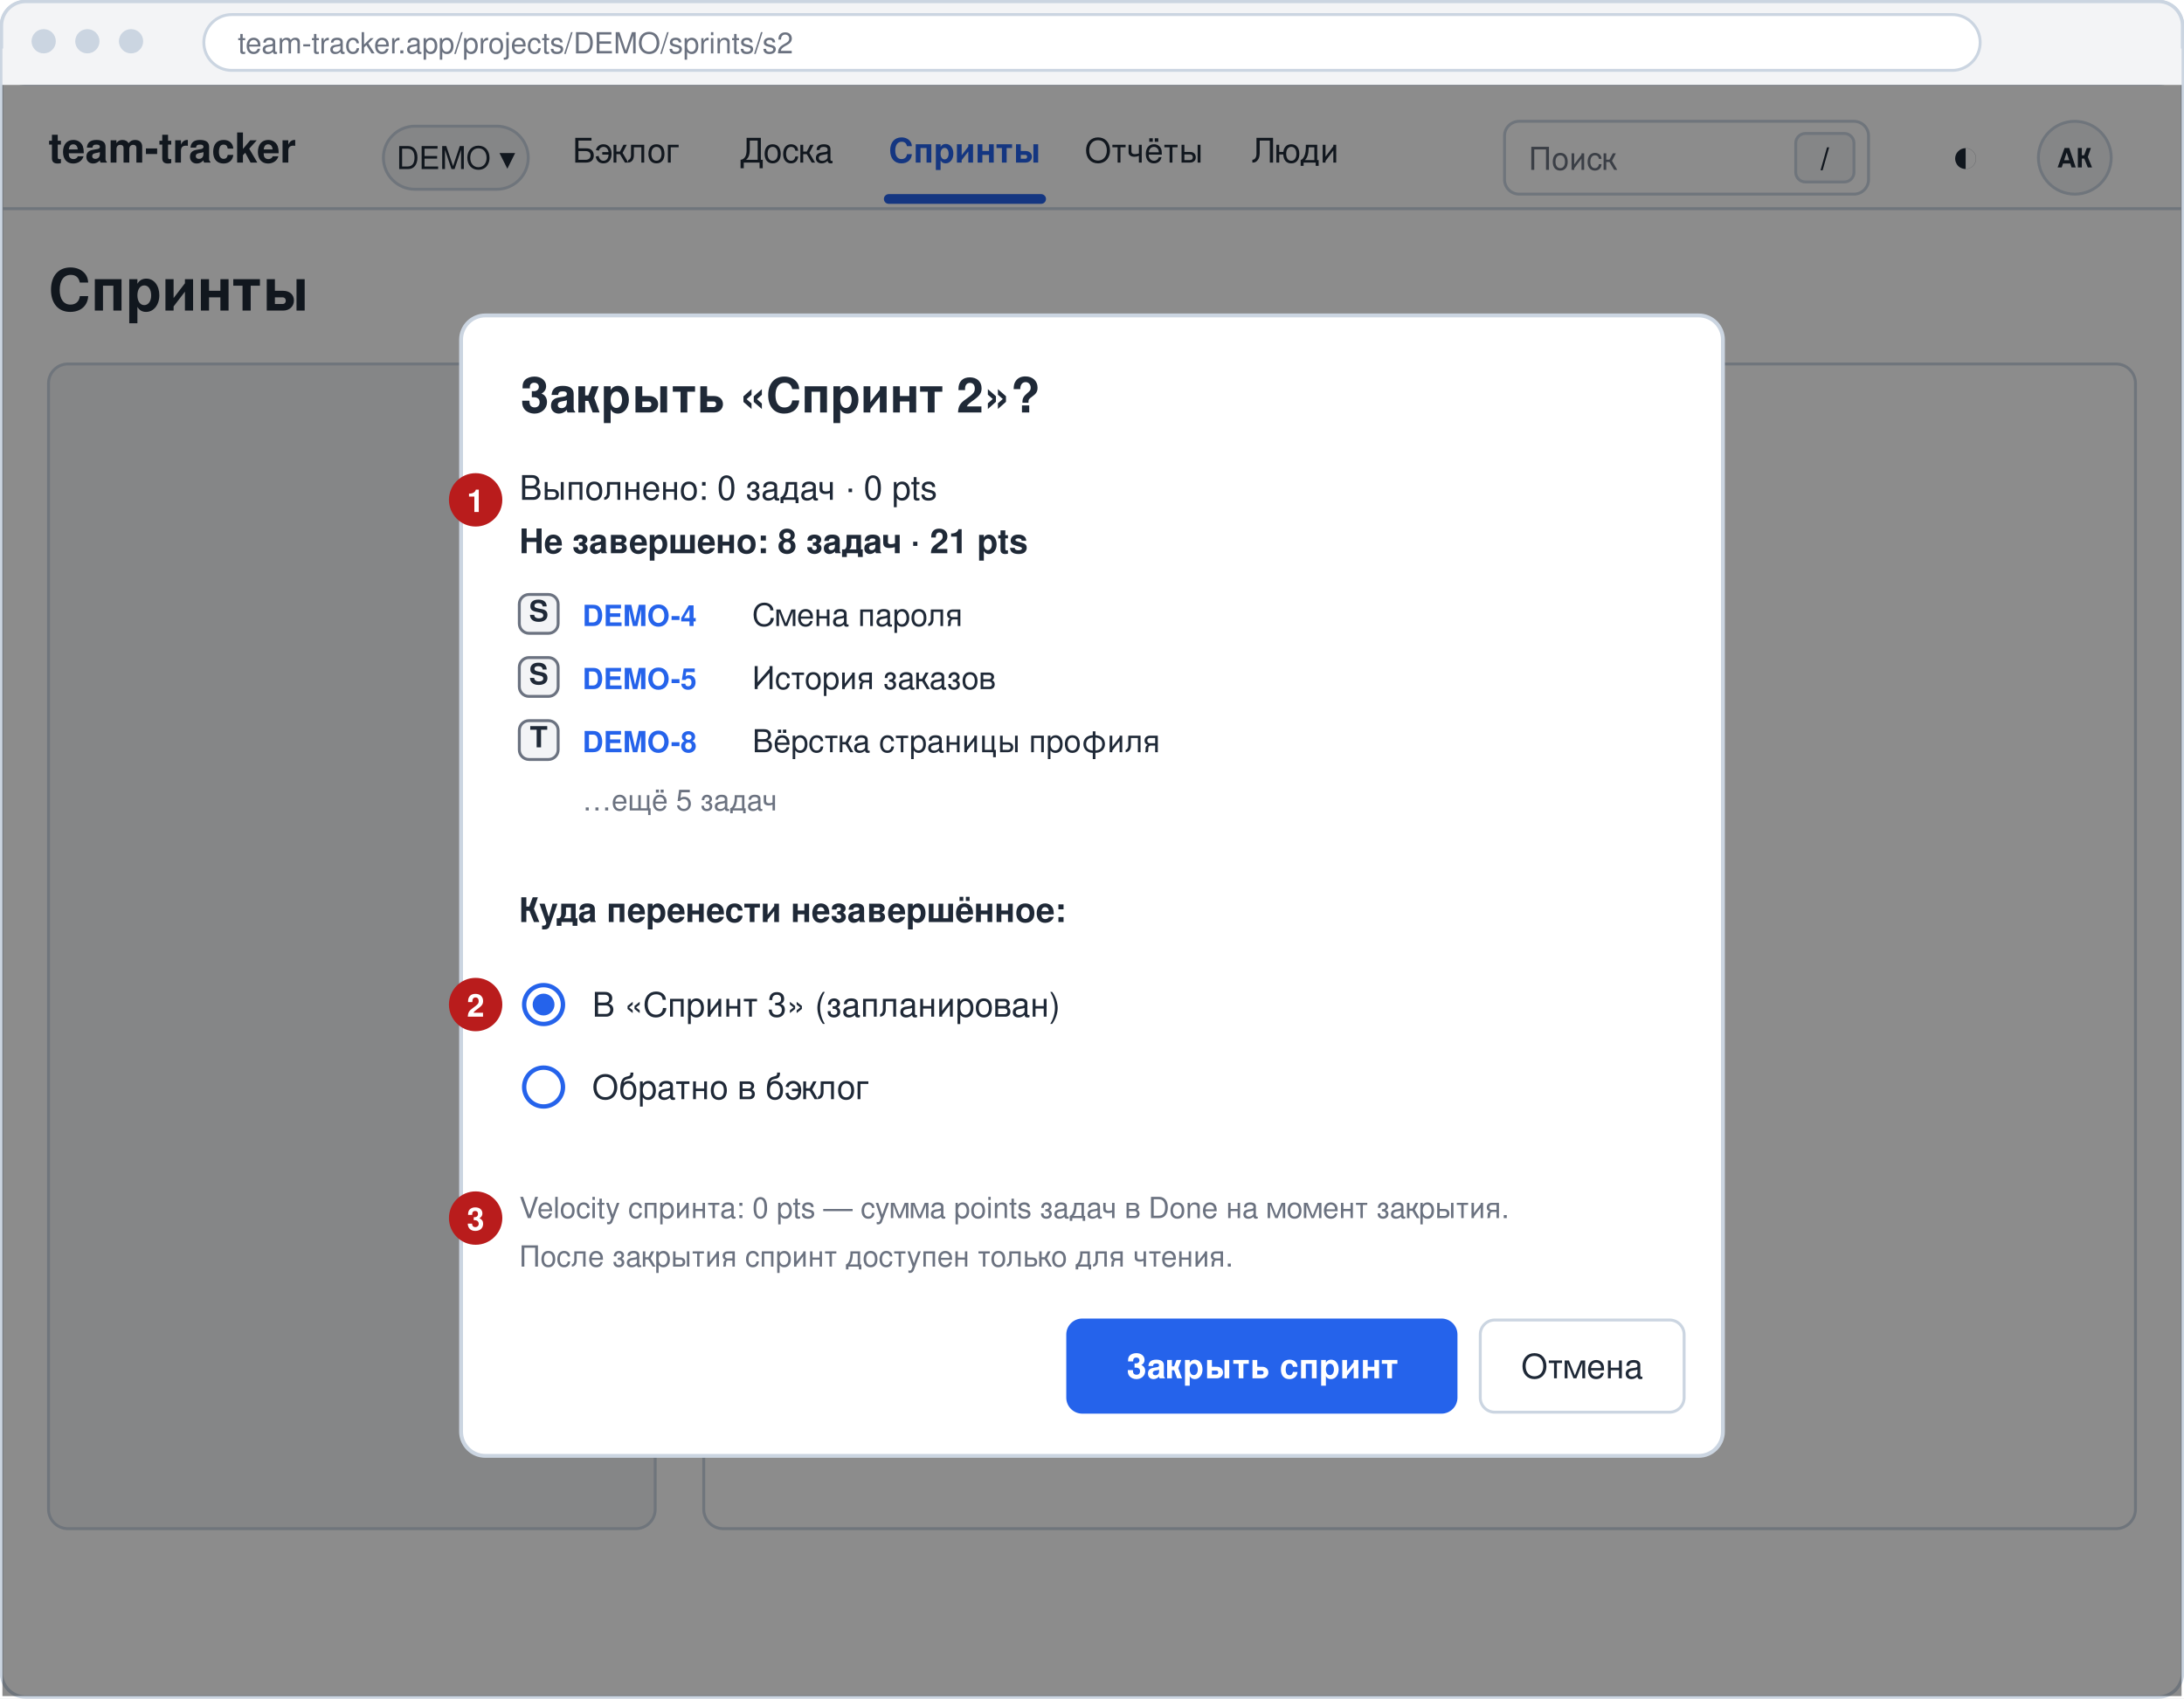
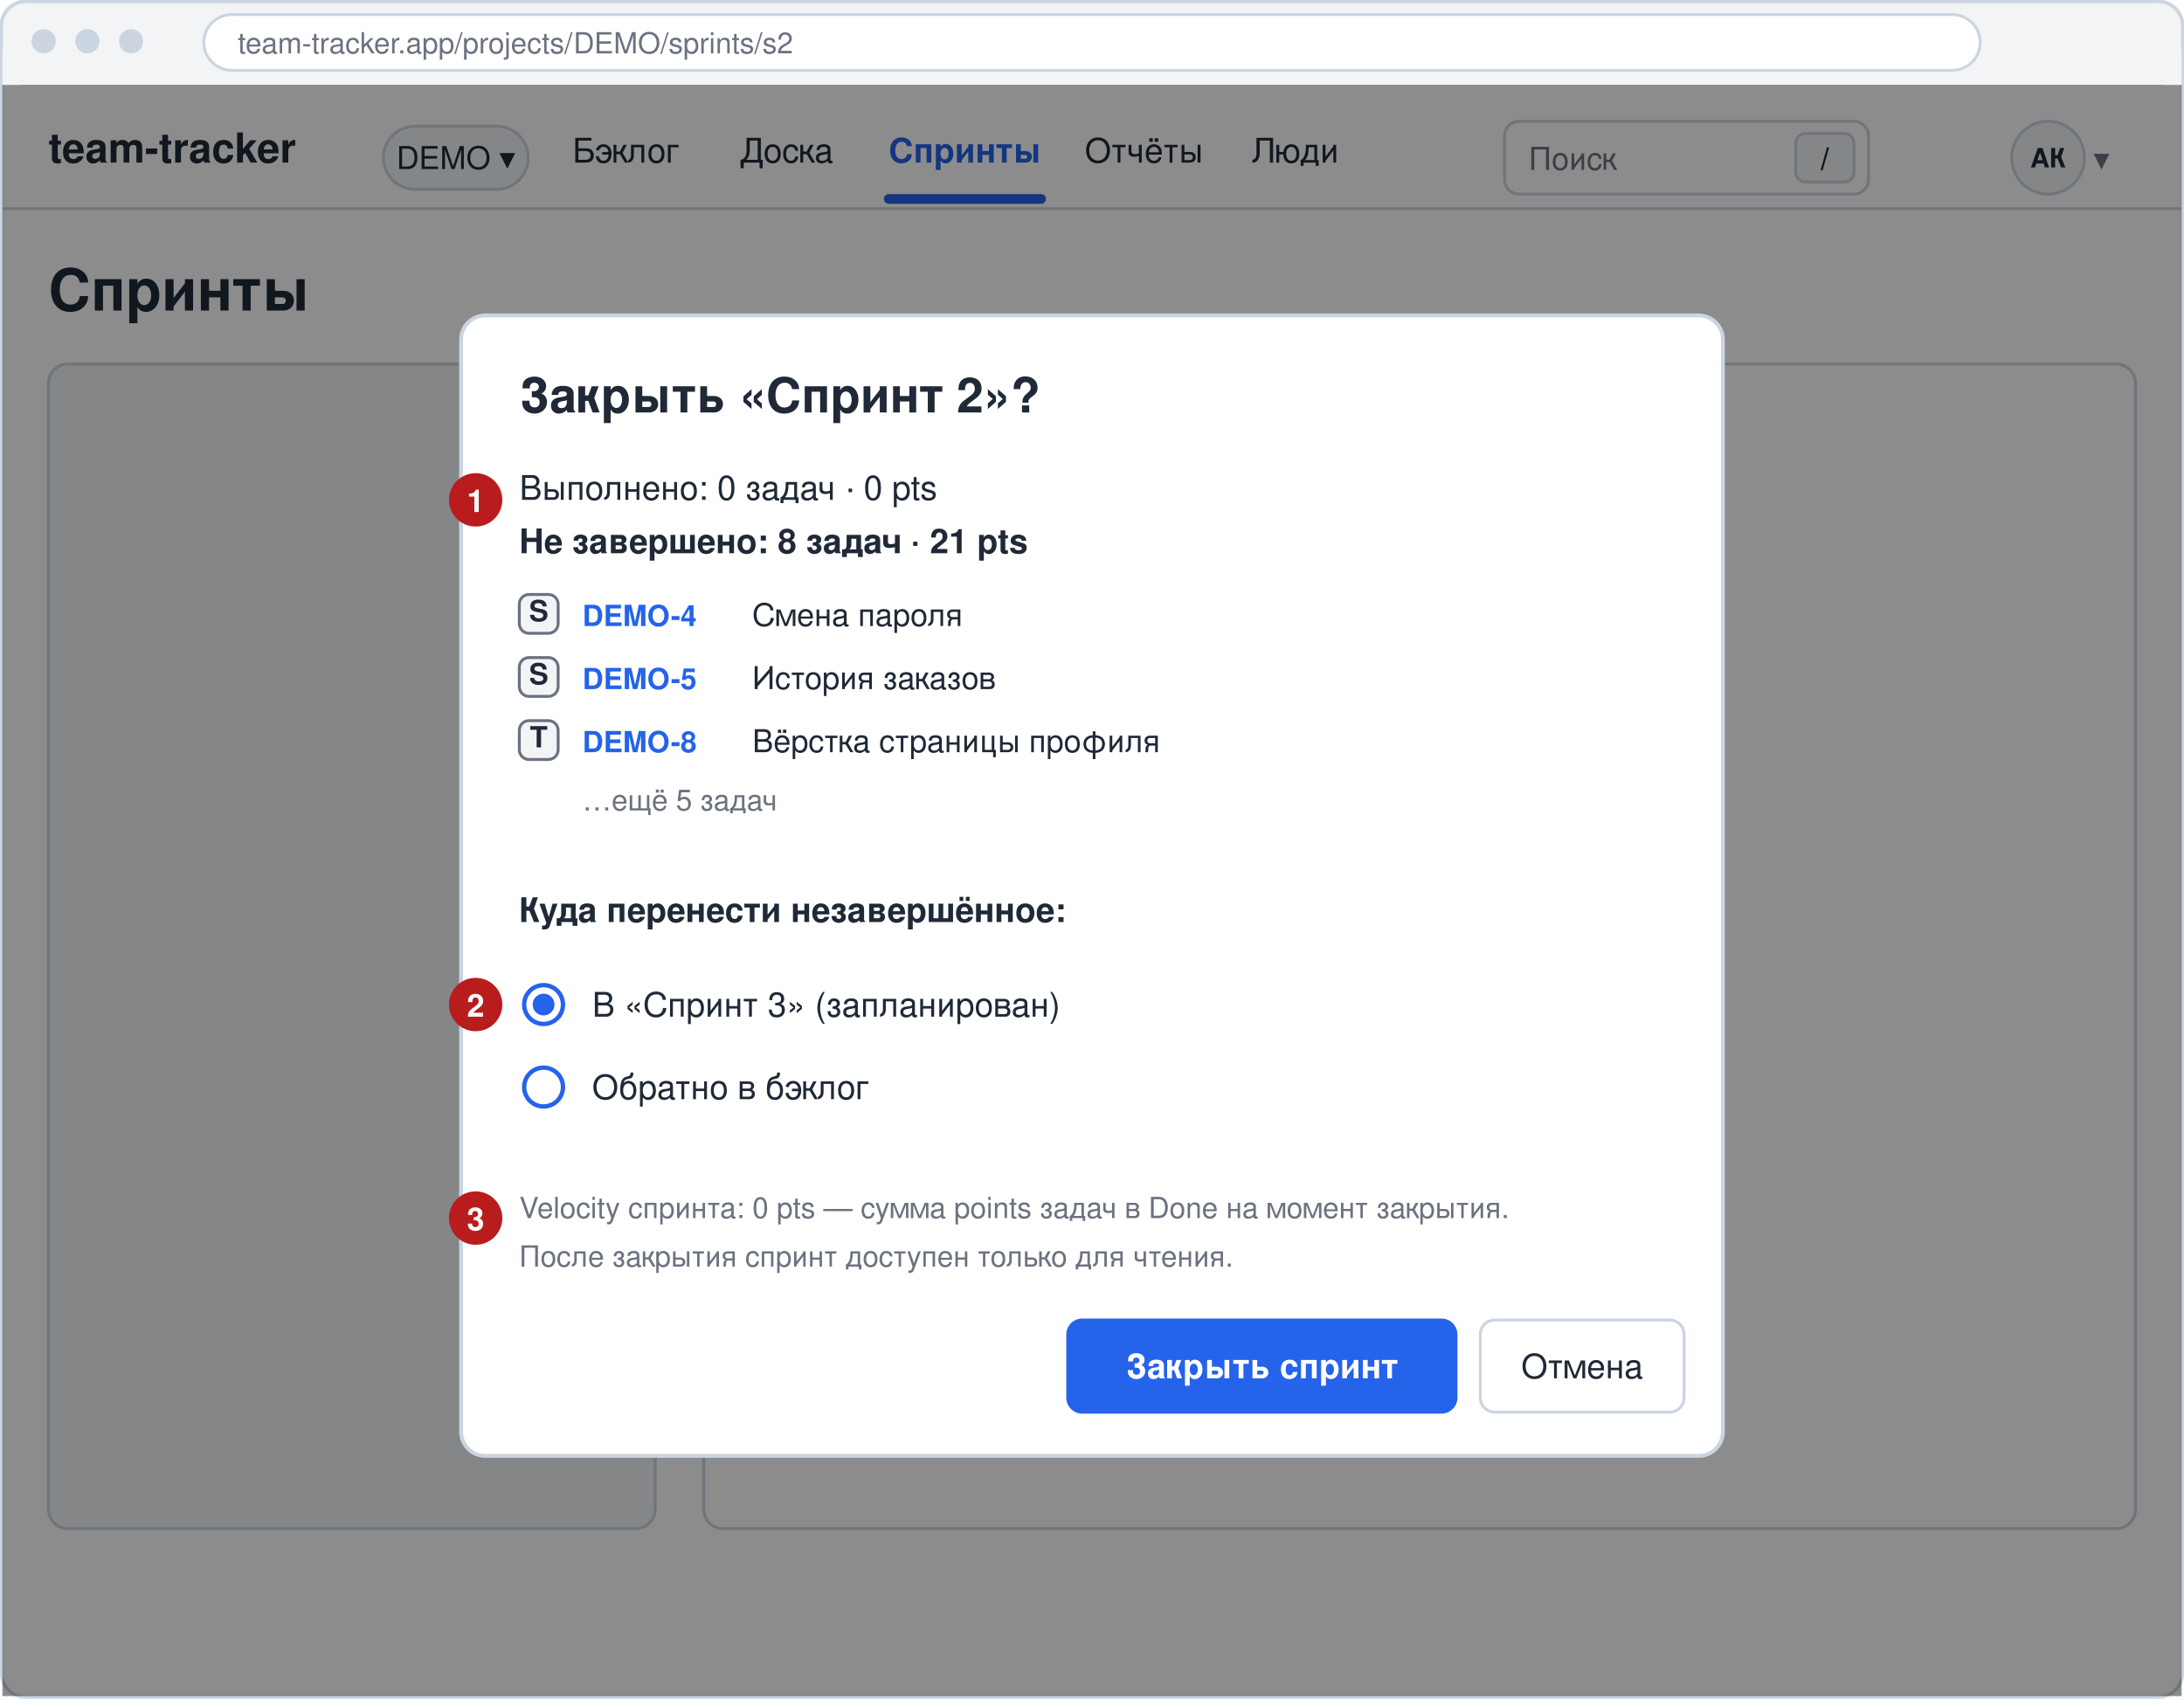
<svg xmlns="http://www.w3.org/2000/svg" width="900" height="700" viewBox="0 0 900 700" font-family="Helvetica, Arial, 'Segoe UI', 'DejaVu Sans', sans-serif" role="img" aria-label="Закрытие спринта">
  <rect width="900" height="700" fill="#ffffff" />
  <rect x="0.6" y="0.6" width="898.8" height="698.8" rx="10" fill="#ffffff" stroke="#cbd5e1" stroke-width="1.4" />
  <rect x="0.6" y="0.6" width="898.8" height="34" rx="10" fill="#f3f4f6" stroke="#cbd5e1" stroke-width="1.4" />
  <rect x="1" y="20" width="898" height="15" rx="0" fill="#f3f4f6" />
  <circle cx="18" cy="17" r="5" fill="#cbd5e1" />
  <circle cx="36" cy="17" r="5" fill="#cbd5e1" />
  <circle cx="54" cy="17" r="5" fill="#cbd5e1" />
  <rect x="84" y="6" width="732" height="23" rx="11.5" fill="#ffffff" stroke="#cbd5e1" stroke-width="1.2" />
  <text x="98" y="22" text-anchor="start" font-size="12" fill="#6b7280">team-tracker.app/projects/DEMO/sprints/s2</text>
  <line x1="1" y1="86" x2="899" y2="86" stroke="#cbd5e1" stroke-width="1.2" />
  <text x="20" y="67" text-anchor="start" font-size="17" font-weight="bold" fill="#1f2937">team-tracker</text>
  <rect x="158" y="52" width="59.68" height="26" rx="13.0" fill="#f3f4f6" stroke="#cbd5e1" stroke-width="1.2" />
  <text x="187.84" y="69.68" text-anchor="middle" font-size="13" fill="#1f2937">DEMO ▾</text>
  <text x="236" y="67" text-anchor="start" font-size="14" fill="#1f2937">Бэклог</text>
  <text x="305.04" y="67" text-anchor="start" font-size="14" fill="#1f2937">Доска</text>
  <text x="366.24" y="67" text-anchor="start" font-size="14" font-weight="bold" fill="#2563eb">Спринты</text>
  <rect x="364.24" y="80" width="66.8" height="4" rx="2" fill="#2563eb" />
  <text x="447.04" y="67" text-anchor="start" font-size="14" fill="#1f2937">Отчёты</text>
  <text x="516.08" y="67" text-anchor="start" font-size="14" fill="#1f2937">Люди</text>
  <rect x="620" y="50" width="150" height="30" rx="6" fill="#ffffff" stroke="#cbd5e1" stroke-width="1.2" />
  <text x="630" y="70" text-anchor="start" font-size="13" fill="#6b7280">Поиск</text>
  <rect x="740" y="55" width="24" height="20" rx="4" fill="#f3f4f6" stroke="#cbd5e1" stroke-width="1.2" />
  <text x="752" y="70" text-anchor="middle" font-size="13" font-weight="bold" fill="#1f2937">/</text>
-   <text x="810" y="71" text-anchor="middle" font-size="20" fill="#1f2937">◐</text>
-   <circle cx="855" cy="65" r="15" fill="#f3f4f6" stroke="#cbd5e1" stroke-width="1.2" />
-   <text x="855" y="69" text-anchor="middle" font-size="11" font-weight="bold" fill="#1f2937">АК</text>
+   <circle cx="844" cy="65" r="15" fill="#f3f4f6" stroke="#cbd5e1" stroke-width="1.2" />
+   <text x="844" y="69" text-anchor="middle" font-size="11" font-weight="bold" fill="#1f2937">АК</text>
+   <text x="866" y="70" text-anchor="middle" font-size="13" fill="#6b7280">▾</text>
  <text x="20" y="128" text-anchor="start" font-size="24" font-weight="bold" fill="#1f2937">Спринты</text>
  <rect x="20" y="150" width="250" height="480" rx="8" fill="#f3f4f6" stroke="#cbd5e1" stroke-width="1.2" />
  <rect x="290" y="150" width="590" height="480" rx="8" fill="#ffffff" stroke="#cbd5e1" stroke-width="1.2" />
  <text x="310" y="190" text-anchor="start" font-size="22" font-weight="bold" fill="#1f2937">Спринт 2</text>
  <rect x="1" y="35" width="898" height="664" rx="0" fill="#000000" fill-opacity="0.45" />
  <rect x="190" y="130" width="520" height="470" rx="10" fill="#ffffff" stroke="#cbd5e1" stroke-width="1.6" />
  <text x="214" y="170" text-anchor="start" font-size="20" font-weight="bold" fill="#1f2937">Закрыть «Спринт 2»?</text>
  <text x="214" y="206" text-anchor="start" font-size="14" fill="#1f2937">Выполнено: 0 задач · 0 pts</text>
  <text x="214" y="228" text-anchor="start" font-size="14" font-weight="bold" fill="#1f2937">Не завершено: 8 задач · 21 pts</text>
  <circle cx="196" cy="206" r="11" fill="#b91c1c" />
  <text x="196" y="211" text-anchor="middle" font-size="13" font-weight="bold" fill="#ffffff">1</text>
  <rect x="214" y="245" width="16" height="16" rx="4" fill="#f3f4f6" stroke="#6b7280" stroke-width="1.2" />
  <text x="222.0" y="256" text-anchor="middle" font-size="12" font-weight="bold" fill="#1f2937">S</text>
  <text x="240" y="258" text-anchor="start" font-size="12" font-weight="bold" fill="#2563eb">DEMO-4</text>
  <text x="310" y="258" text-anchor="start" font-size="13" fill="#1f2937">Смена пароля</text>
  <rect x="214" y="271" width="16" height="16" rx="4" fill="#f3f4f6" stroke="#6b7280" stroke-width="1.2" />
  <text x="222.0" y="282" text-anchor="middle" font-size="12" font-weight="bold" fill="#1f2937">S</text>
  <text x="240" y="284" text-anchor="start" font-size="12" font-weight="bold" fill="#2563eb">DEMO-5</text>
  <text x="310" y="284" text-anchor="start" font-size="13" fill="#1f2937">История заказов</text>
  <rect x="214" y="297" width="16" height="16" rx="4" fill="#f3f4f6" stroke="#6b7280" stroke-width="1.2" />
  <text x="222.0" y="308" text-anchor="middle" font-size="12" font-weight="bold" fill="#1f2937">T</text>
  <text x="240" y="310" text-anchor="start" font-size="12" font-weight="bold" fill="#2563eb">DEMO-8</text>
  <text x="310" y="310" text-anchor="start" font-size="13" fill="#1f2937">Вёрстка страницы профиля</text>
  <text x="240" y="334" text-anchor="start" font-size="12" fill="#6b7280">…ещё 5 задач</text>
  <text x="214" y="380" text-anchor="start" font-size="14" font-weight="bold" fill="#1f2937">Куда перенести незавершённое:</text>
  <circle cx="224" cy="414" r="8" fill="#ffffff" stroke="#2563eb" stroke-width="1.8" />
  <circle cx="224" cy="414" r="4.5" fill="#2563eb" />
  <text x="244" y="419" text-anchor="start" font-size="14" fill="#1f2937">В «Спринт 3» (запланирован)</text>
  <circle cx="224" cy="448" r="8" fill="#ffffff" stroke="#2563eb" stroke-width="1.8" />
  <text x="244" y="453" text-anchor="start" font-size="14" fill="#1f2937">Обратно в бэклог</text>
  <circle cx="196" cy="414" r="11" fill="#b91c1c" />
  <text x="196" y="419" text-anchor="middle" font-size="13" font-weight="bold" fill="#ffffff">2</text>
  <text x="214" y="502" text-anchor="start" font-size="12" fill="#6b7280">Velocity спринта: 0 pts — сумма points задач в Done на момент закрытия.</text>
  <text x="214" y="522" text-anchor="start" font-size="12" fill="#6b7280">После закрытия спринт доступен только для чтения.</text>
  <circle cx="196" cy="502" r="11" fill="#b91c1c" />
  <text x="196" y="507" text-anchor="middle" font-size="13" font-weight="bold" fill="#ffffff">3</text>
  <rect x="440" y="544" width="160" height="38" rx="6" fill="#2563eb" stroke="#2563eb" stroke-width="1.2" />
  <text x="520.0" y="568.04" text-anchor="middle" font-size="14" font-weight="bold" fill="#ffffff">Закрыть спринт</text>
  <rect x="610" y="544" width="84" height="38" rx="6" fill="#ffffff" stroke="#cbd5e1" stroke-width="1.2" />
  <text x="652.0" y="568.04" text-anchor="middle" font-size="14" fill="#1f2937">Отмена</text>
</svg>
